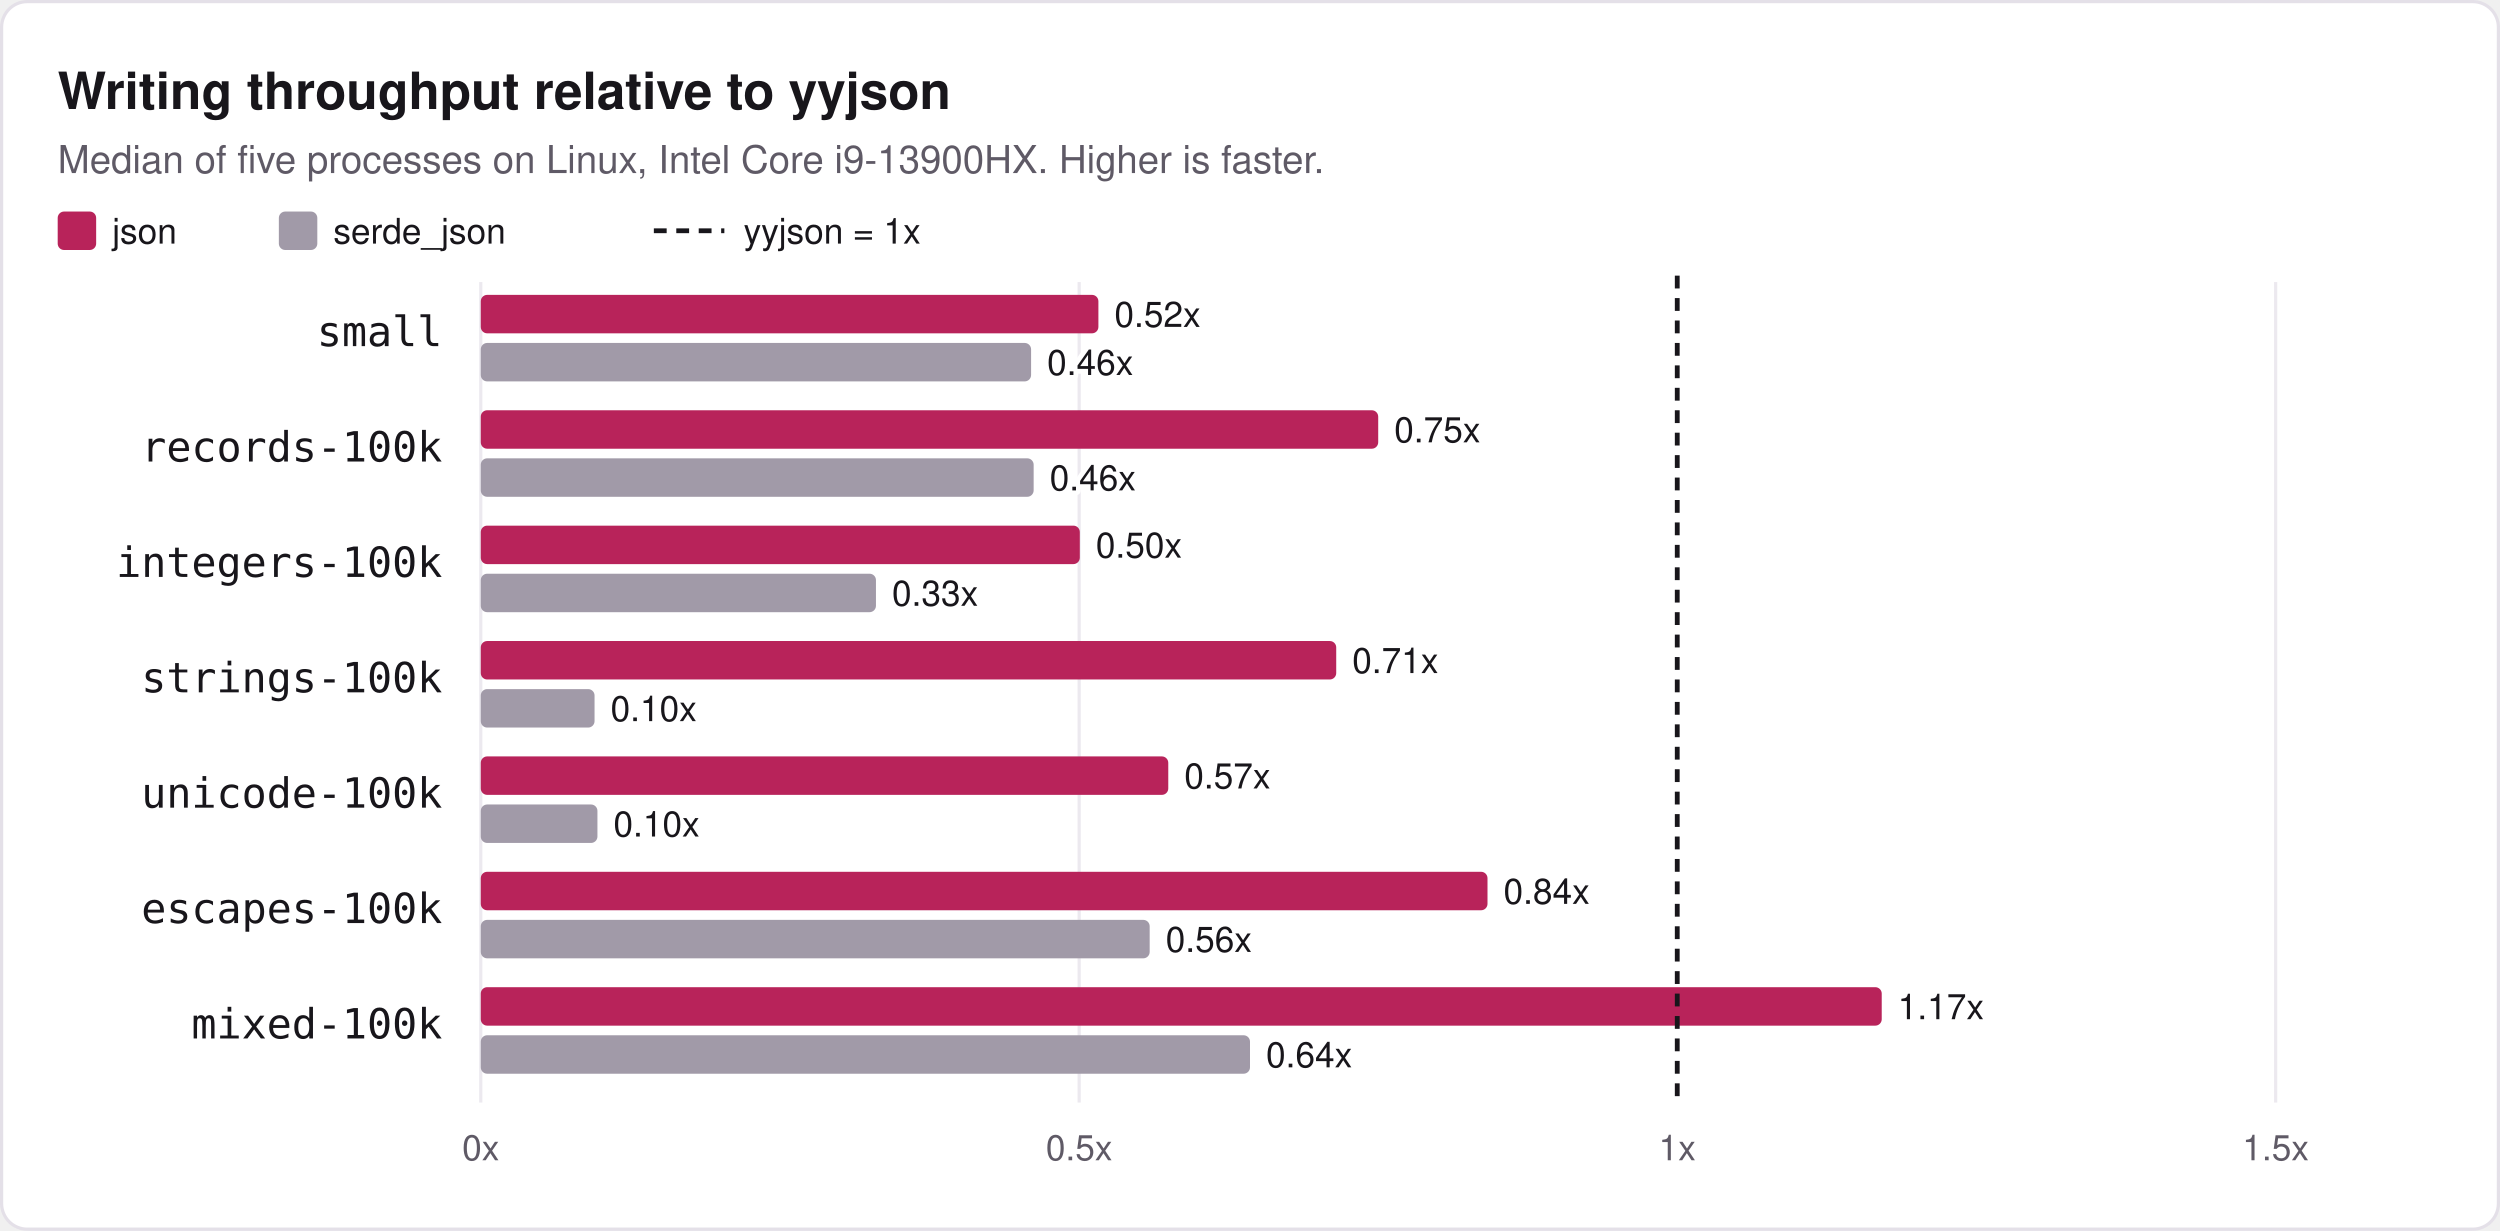
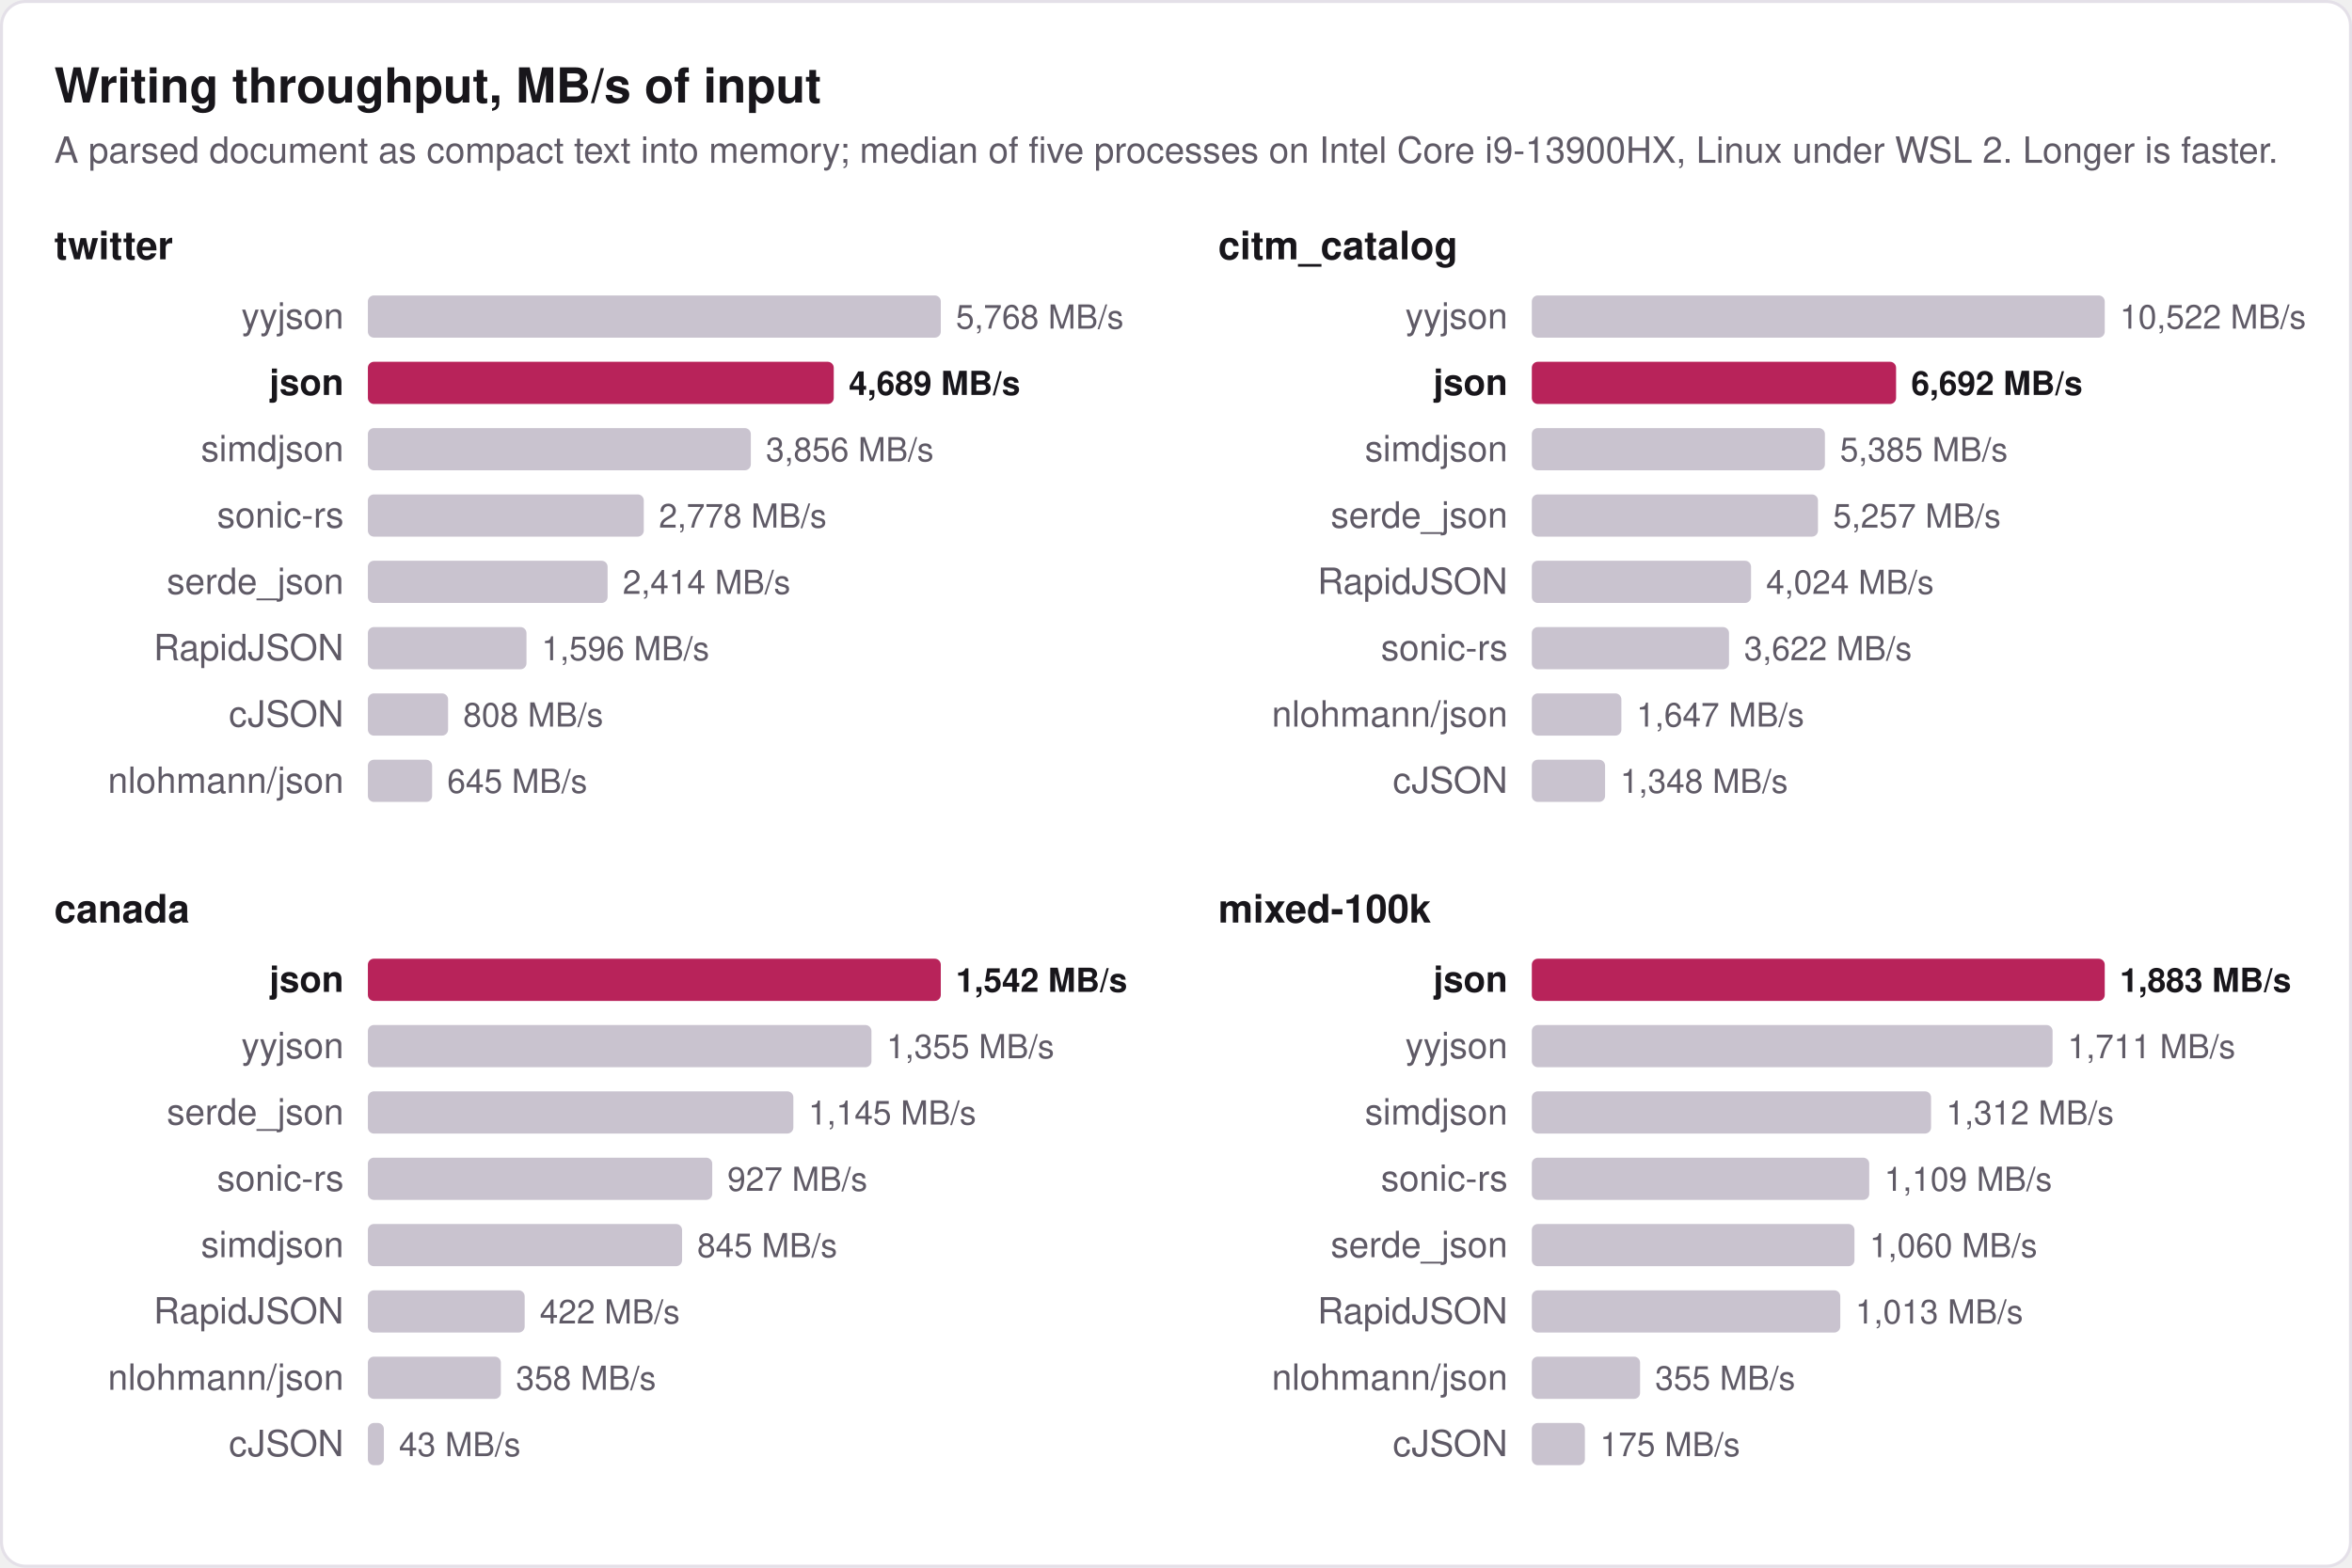
- <svg xmlns="http://www.w3.org/2000/svg" viewBox="0 0 780 384" width="780" height="384" role="img" aria-label="Writing throughput relative to yyjson">
+ <svg xmlns="http://www.w3.org/2000/svg" viewBox="0 0 780 520" width="780" height="520" role="img" aria-label="Writing throughput, MB/s of input">
  <style>
  .title { font: 600 16px system-ui, -apple-system, 'Segoe UI', Helvetica, Arial, sans-serif; fill: #18161b; }
  .note { font: 12px system-ui, -apple-system, 'Segoe UI', Helvetica, Arial, sans-serif; fill: #5f5a66; }
-   .label { font: 13px ui-monospace, SFMono-Regular, Menlo, Consolas, monospace; fill: #18161b; }
-   .value { font: 11px system-ui, -apple-system, 'Segoe UI', Helvetica, Arial, sans-serif; fill: #18161b; paint-order: stroke;
-            stroke: #ffffff; stroke-width: 3px; stroke-linejoin: round; }
-   .tick { font: 11px system-ui, -apple-system, 'Segoe UI', Helvetica, Arial, sans-serif; fill: #5f5a66; }
-   .grid { stroke: #ece9ef; stroke-width: 1; }
-   .baseline { stroke: #18161b; stroke-width: 1.5; stroke-dasharray: 4 3; }
-   .json { fill: #b8235a; }
-   .serde { fill: #a19aa8; }
+   .panel { font: 600 13px system-ui, -apple-system, 'Segoe UI', Helvetica, Arial, sans-serif; fill: #18161b; }
+   .label { font: 12px system-ui, -apple-system, 'Segoe UI', Helvetica, Arial, sans-serif; fill: #5f5a66; }
+   .label.json { font-weight: 600; fill: #18161b; }
+   .value { font: 11px system-ui, -apple-system, 'Segoe UI', Helvetica, Arial, sans-serif; fill: #5f5a66; }
+   .value.json { font-weight: 600; fill: #18161b; }
+   .bar { fill: #c9c3cf; }
+   .bar.json { fill: #b8235a; }
</style>
-   <rect x="0.5" y="0.5" width="779" height="383" rx="8" fill="#ffffff" stroke="#e4e0e8" />
-   <text class="title" x="18" y="34">Writing throughput relative to yyjson</text>
-   <text class="note" x="18" y="54">Median of five processes on Linux, Intel Core i9-13900HX. Higher is faster.</text>
-   <rect class="json" x="18" y="66" width="12" height="12" rx="2" />
-   <text class="value" x="35" y="76">json</text>
-   <rect class="serde" x="87" y="66" width="12" height="12" rx="2" />
-   <text class="value" x="104" y="76">serde_json</text>
-   <line class="baseline" x1="204" y1="72" x2="226" y2="72" />
-   <text class="value" x="232" y="76">yyjson = 1x</text>
-   <line class="grid" x1="150.0" y1="88" x2="150.0" y2="344" />
-   <text class="tick" x="150.0" y="362" text-anchor="middle">0x</text>
-   <line class="grid" x1="336.7" y1="88" x2="336.7" y2="344" />
-   <text class="tick" x="336.7" y="362" text-anchor="middle">0.5x</text>
-   <text class="tick" x="523.3" y="362" text-anchor="middle">1x</text>
-   <line class="grid" x1="710.0" y1="88" x2="710.0" y2="344" />
-   <text class="tick" x="710.0" y="362" text-anchor="middle">1.5x</text>
-   <text class="label" x="138" y="108" text-anchor="end">small</text>
-   <rect class="json" x="150" y="92" width="192.7" height="12" rx="2" />
-   <text class="value" x="347.7" y="102">0.52x</text>
-   <rect class="serde" x="150" y="107" width="171.7" height="12" rx="2" />
-   <text class="value" x="326.7" y="117">0.46x</text>
-   <text class="label" x="138" y="144" text-anchor="end">records-100k</text>
-   <rect class="json" x="150" y="128" width="280.0" height="12" rx="2" />
-   <text class="value" x="435.0" y="138">0.75x</text>
-   <rect class="serde" x="150" y="143" width="172.5" height="12" rx="2" />
-   <text class="value" x="327.5" y="153">0.46x</text>
-   <text class="label" x="138" y="180" text-anchor="end">integers-100k</text>
-   <rect class="json" x="150" y="164" width="186.9" height="12" rx="2" />
-   <text class="value" x="341.9" y="174">0.50x</text>
-   <rect class="serde" x="150" y="179" width="123.3" height="12" rx="2" />
-   <text class="value" x="278.3" y="189">0.33x</text>
-   <text class="label" x="138" y="216" text-anchor="end">strings-100k</text>
-   <rect class="json" x="150" y="200" width="266.9" height="12" rx="2" />
-   <text class="value" x="421.9" y="210">0.71x</text>
-   <rect class="serde" x="150" y="215" width="35.5" height="12" rx="2" />
-   <text class="value" x="190.5" y="225">0.10x</text>
-   <text class="label" x="138" y="252" text-anchor="end">unicode-100k</text>
-   <rect class="json" x="150" y="236" width="214.5" height="12" rx="2" />
-   <text class="value" x="369.5" y="246">0.57x</text>
-   <rect class="serde" x="150" y="251" width="36.4" height="12" rx="2" />
-   <text class="value" x="191.4" y="261">0.10x</text>
-   <text class="label" x="138" y="288" text-anchor="end">escapes-100k</text>
-   <rect class="json" x="150" y="272" width="314.1" height="12" rx="2" />
-   <text class="value" x="469.1" y="282">0.84x</text>
-   <rect class="serde" x="150" y="287" width="208.7" height="12" rx="2" />
-   <text class="value" x="363.7" y="297">0.56x</text>
-   <text class="label" x="138" y="324" text-anchor="end">mixed-100k</text>
-   <rect class="json" x="150" y="308" width="437.1" height="12" rx="2" />
-   <text class="value" x="592.1" y="318">1.17x</text>
-   <rect class="serde" x="150" y="323" width="240.0" height="12" rx="2" />
-   <text class="value" x="395.0" y="333">0.64x</text>
-   <line class="baseline" x1="523.3" y1="86" x2="523.3" y2="344" />
+   <rect x="0.5" y="0.5" width="779" height="519" rx="8" fill="#ffffff" stroke="#e4e0e8" />
+   <text class="title" x="18" y="34">Writing throughput, MB/s of input</text>
+   <text class="note" x="18" y="54">A parsed document as compact text into memory; median of five processes on Intel Core i9-13900HX, Linux under WSL 2. Longer is faster.</text>
+   <text class="panel" x="18" y="86">twitter</text>
+   <text class="label" x="114" y="109" text-anchor="end">yyjson</text>
+   <rect class="bar" x="122" y="98" width="190.0" height="14" rx="2" />
+   <text class="value" x="317.0" y="109">5,768 MB/s</text>
+   <text class="label json" x="114" y="131" text-anchor="end">json</text>
+   <rect class="bar json" x="122" y="120" width="154.5" height="14" rx="2" />
+   <text class="value json" x="281.5" y="131">4,689 MB/s</text>
+   <text class="label" x="114" y="153" text-anchor="end">simdjson</text>
+   <rect class="bar" x="122" y="142" width="127.0" height="14" rx="2" />
+   <text class="value" x="254.0" y="153">3,856 MB/s</text>
+   <text class="label" x="114" y="175" text-anchor="end">sonic-rs</text>
+   <rect class="bar" x="122" y="164" width="91.5" height="14" rx="2" />
+   <text class="value" x="218.5" y="175">2,778 MB/s</text>
+   <text class="label" x="114" y="197" text-anchor="end">serde_json</text>
+   <rect class="bar" x="122" y="186" width="79.5" height="14" rx="2" />
+   <text class="value" x="206.5" y="197">2,414 MB/s</text>
+   <text class="label" x="114" y="219" text-anchor="end">RapidJSON</text>
+   <rect class="bar" x="122" y="208" width="52.6" height="14" rx="2" />
+   <text class="value" x="179.6" y="219">1,596 MB/s</text>
+   <text class="label" x="114" y="241" text-anchor="end">cJSON</text>
+   <rect class="bar" x="122" y="230" width="26.6" height="14" rx="2" />
+   <text class="value" x="153.6" y="241">808 MB/s</text>
+   <text class="label" x="114" y="263" text-anchor="end">nlohmann/json</text>
+   <rect class="bar" x="122" y="252" width="21.3" height="14" rx="2" />
+   <text class="value" x="148.3" y="263">645 MB/s</text>
+   <text class="panel" x="404" y="86">citm_catalog</text>
+   <text class="label" x="500" y="109" text-anchor="end">yyjson</text>
+   <rect class="bar" x="508" y="98" width="190.0" height="14" rx="2" />
+   <text class="value" x="703.0" y="109">10,522 MB/s</text>
+   <text class="label json" x="500" y="131" text-anchor="end">json</text>
+   <rect class="bar json" x="508" y="120" width="120.8" height="14" rx="2" />
+   <text class="value json" x="633.8" y="131">6,692 MB/s</text>
+   <text class="label" x="500" y="153" text-anchor="end">simdjson</text>
+   <rect class="bar" x="508" y="142" width="97.2" height="14" rx="2" />
+   <text class="value" x="610.2" y="153">5,385 MB/s</text>
+   <text class="label" x="500" y="175" text-anchor="end">serde_json</text>
+   <rect class="bar" x="508" y="164" width="94.9" height="14" rx="2" />
+   <text class="value" x="607.9" y="175">5,257 MB/s</text>
+   <text class="label" x="500" y="197" text-anchor="end">RapidJSON</text>
+   <rect class="bar" x="508" y="186" width="72.7" height="14" rx="2" />
+   <text class="value" x="585.7" y="197">4,024 MB/s</text>
+   <text class="label" x="500" y="219" text-anchor="end">sonic-rs</text>
+   <rect class="bar" x="508" y="208" width="65.4" height="14" rx="2" />
+   <text class="value" x="578.4" y="219">3,622 MB/s</text>
+   <text class="label" x="500" y="241" text-anchor="end">nlohmann/json</text>
+   <rect class="bar" x="508" y="230" width="29.7" height="14" rx="2" />
+   <text class="value" x="542.7" y="241">1,647 MB/s</text>
+   <text class="label" x="500" y="263" text-anchor="end">cJSON</text>
+   <rect class="bar" x="508" y="252" width="24.3" height="14" rx="2" />
+   <text class="value" x="537.3" y="263">1,348 MB/s</text>
+   <text class="panel" x="18" y="306">canada</text>
+   <text class="label json" x="114" y="329" text-anchor="end">json</text>
+   <rect class="bar json" x="122" y="318" width="190.0" height="14" rx="2" />
+   <text class="value json" x="317.0" y="329">1,542 MB/s</text>
+   <text class="label" x="114" y="351" text-anchor="end">yyjson</text>
+   <rect class="bar" x="122" y="340" width="167.0" height="14" rx="2" />
+   <text class="value" x="294.0" y="351">1,355 MB/s</text>
+   <text class="label" x="114" y="373" text-anchor="end">serde_json</text>
+   <rect class="bar" x="122" y="362" width="141.1" height="14" rx="2" />
+   <text class="value" x="268.1" y="373">1,145 MB/s</text>
+   <text class="label" x="114" y="395" text-anchor="end">sonic-rs</text>
+   <rect class="bar" x="122" y="384" width="114.2" height="14" rx="2" />
+   <text class="value" x="241.2" y="395">927 MB/s</text>
+   <text class="label" x="114" y="417" text-anchor="end">simdjson</text>
+   <rect class="bar" x="122" y="406" width="104.2" height="14" rx="2" />
+   <text class="value" x="231.2" y="417">845 MB/s</text>
+   <text class="label" x="114" y="439" text-anchor="end">RapidJSON</text>
+   <rect class="bar" x="122" y="428" width="52.0" height="14" rx="2" />
+   <text class="value" x="179.0" y="439">422 MB/s</text>
+   <text class="label" x="114" y="461" text-anchor="end">nlohmann/json</text>
+   <rect class="bar" x="122" y="450" width="44.1" height="14" rx="2" />
+   <text class="value" x="171.1" y="461">358 MB/s</text>
+   <text class="label" x="114" y="483" text-anchor="end">cJSON</text>
+   <rect class="bar" x="122" y="472" width="5.3" height="14" rx="2" />
+   <text class="value" x="132.3" y="483">43 MB/s</text>
+   <text class="panel" x="404" y="306">mixed-100k</text>
+   <text class="label json" x="500" y="329" text-anchor="end">json</text>
+   <rect class="bar json" x="508" y="318" width="190.0" height="14" rx="2" />
+   <text class="value json" x="703.0" y="329">1,883 MB/s</text>
+   <text class="label" x="500" y="351" text-anchor="end">yyjson</text>
+   <rect class="bar" x="508" y="340" width="172.7" height="14" rx="2" />
+   <text class="value" x="685.7" y="351">1,711 MB/s</text>
+   <text class="label" x="500" y="373" text-anchor="end">simdjson</text>
+   <rect class="bar" x="508" y="362" width="132.4" height="14" rx="2" />
+   <text class="value" x="645.4" y="373">1,312 MB/s</text>
+   <text class="label" x="500" y="395" text-anchor="end">sonic-rs</text>
+   <rect class="bar" x="508" y="384" width="111.9" height="14" rx="2" />
+   <text class="value" x="624.9" y="395">1,109 MB/s</text>
+   <text class="label" x="500" y="417" text-anchor="end">serde_json</text>
+   <rect class="bar" x="508" y="406" width="107.0" height="14" rx="2" />
+   <text class="value" x="620.0" y="417">1,060 MB/s</text>
+   <text class="label" x="500" y="439" text-anchor="end">RapidJSON</text>
+   <rect class="bar" x="508" y="428" width="102.3" height="14" rx="2" />
+   <text class="value" x="615.3" y="439">1,013 MB/s</text>
+   <text class="label" x="500" y="461" text-anchor="end">nlohmann/json</text>
+   <rect class="bar" x="508" y="450" width="35.9" height="14" rx="2" />
+   <text class="value" x="548.9" y="461">355 MB/s</text>
+   <text class="label" x="500" y="483" text-anchor="end">cJSON</text>
+   <rect class="bar" x="508" y="472" width="17.6" height="14" rx="2" />
+   <text class="value" x="530.6" y="483">175 MB/s</text>
</svg>
